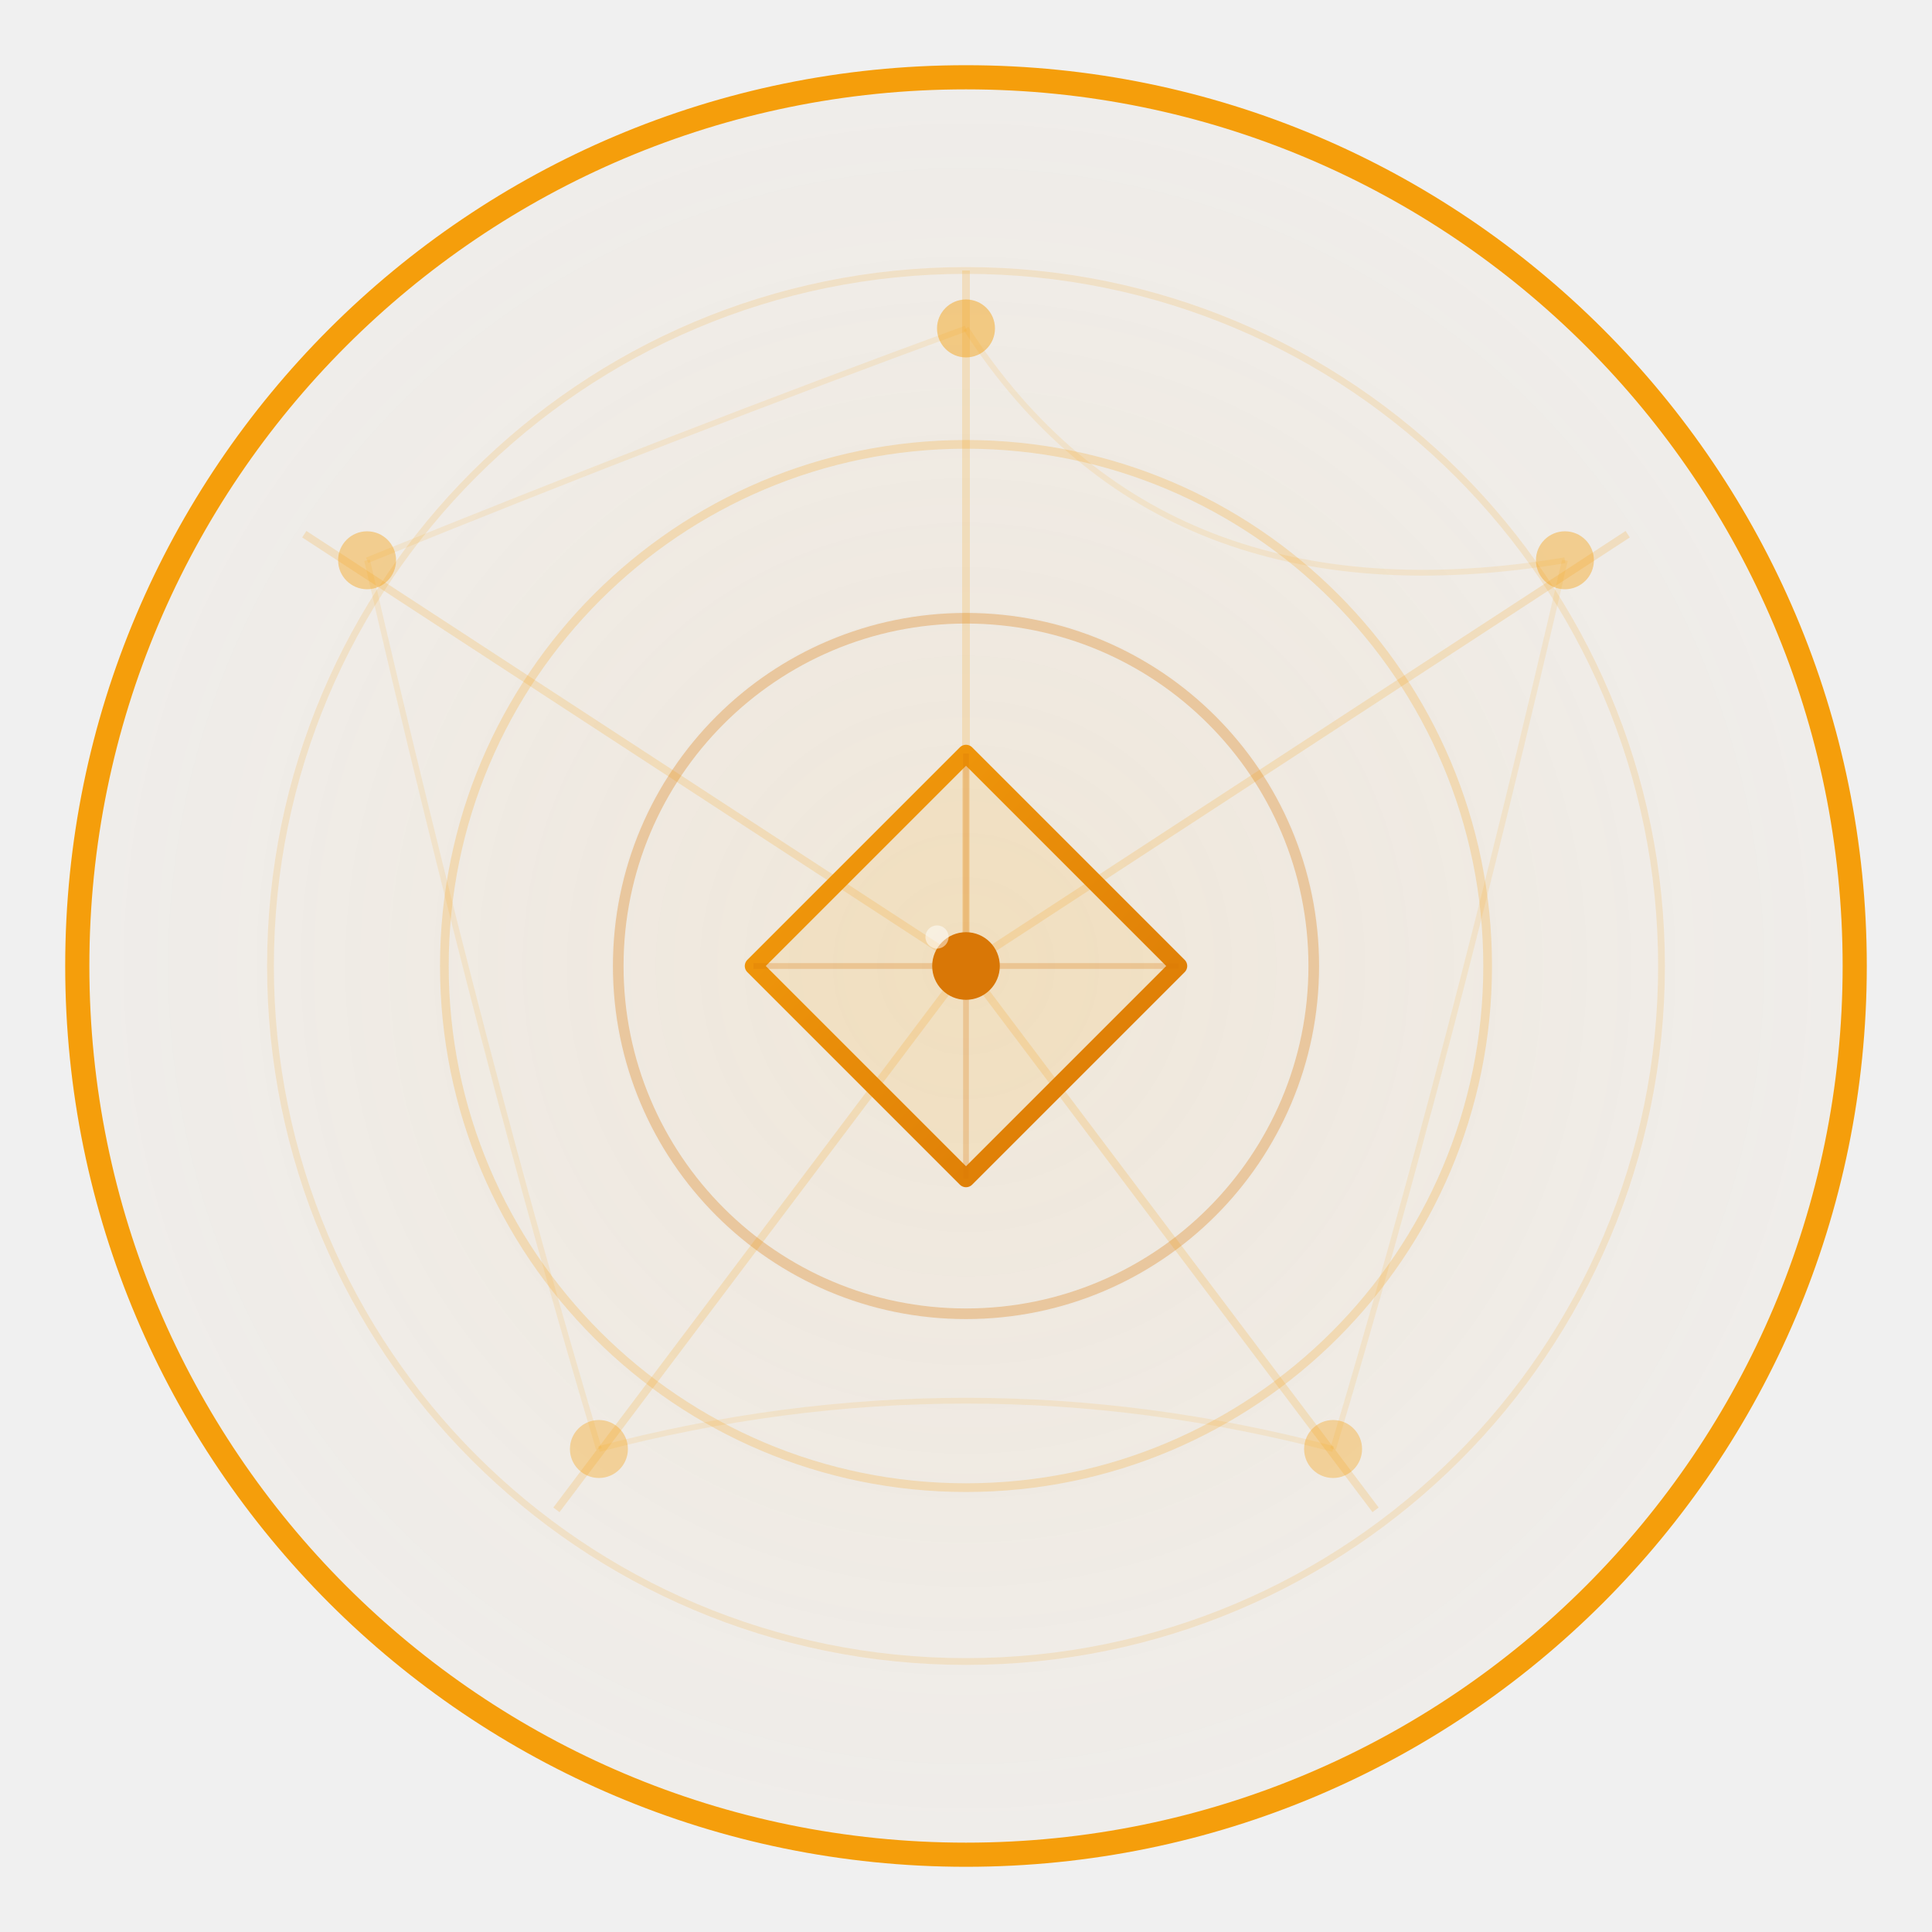
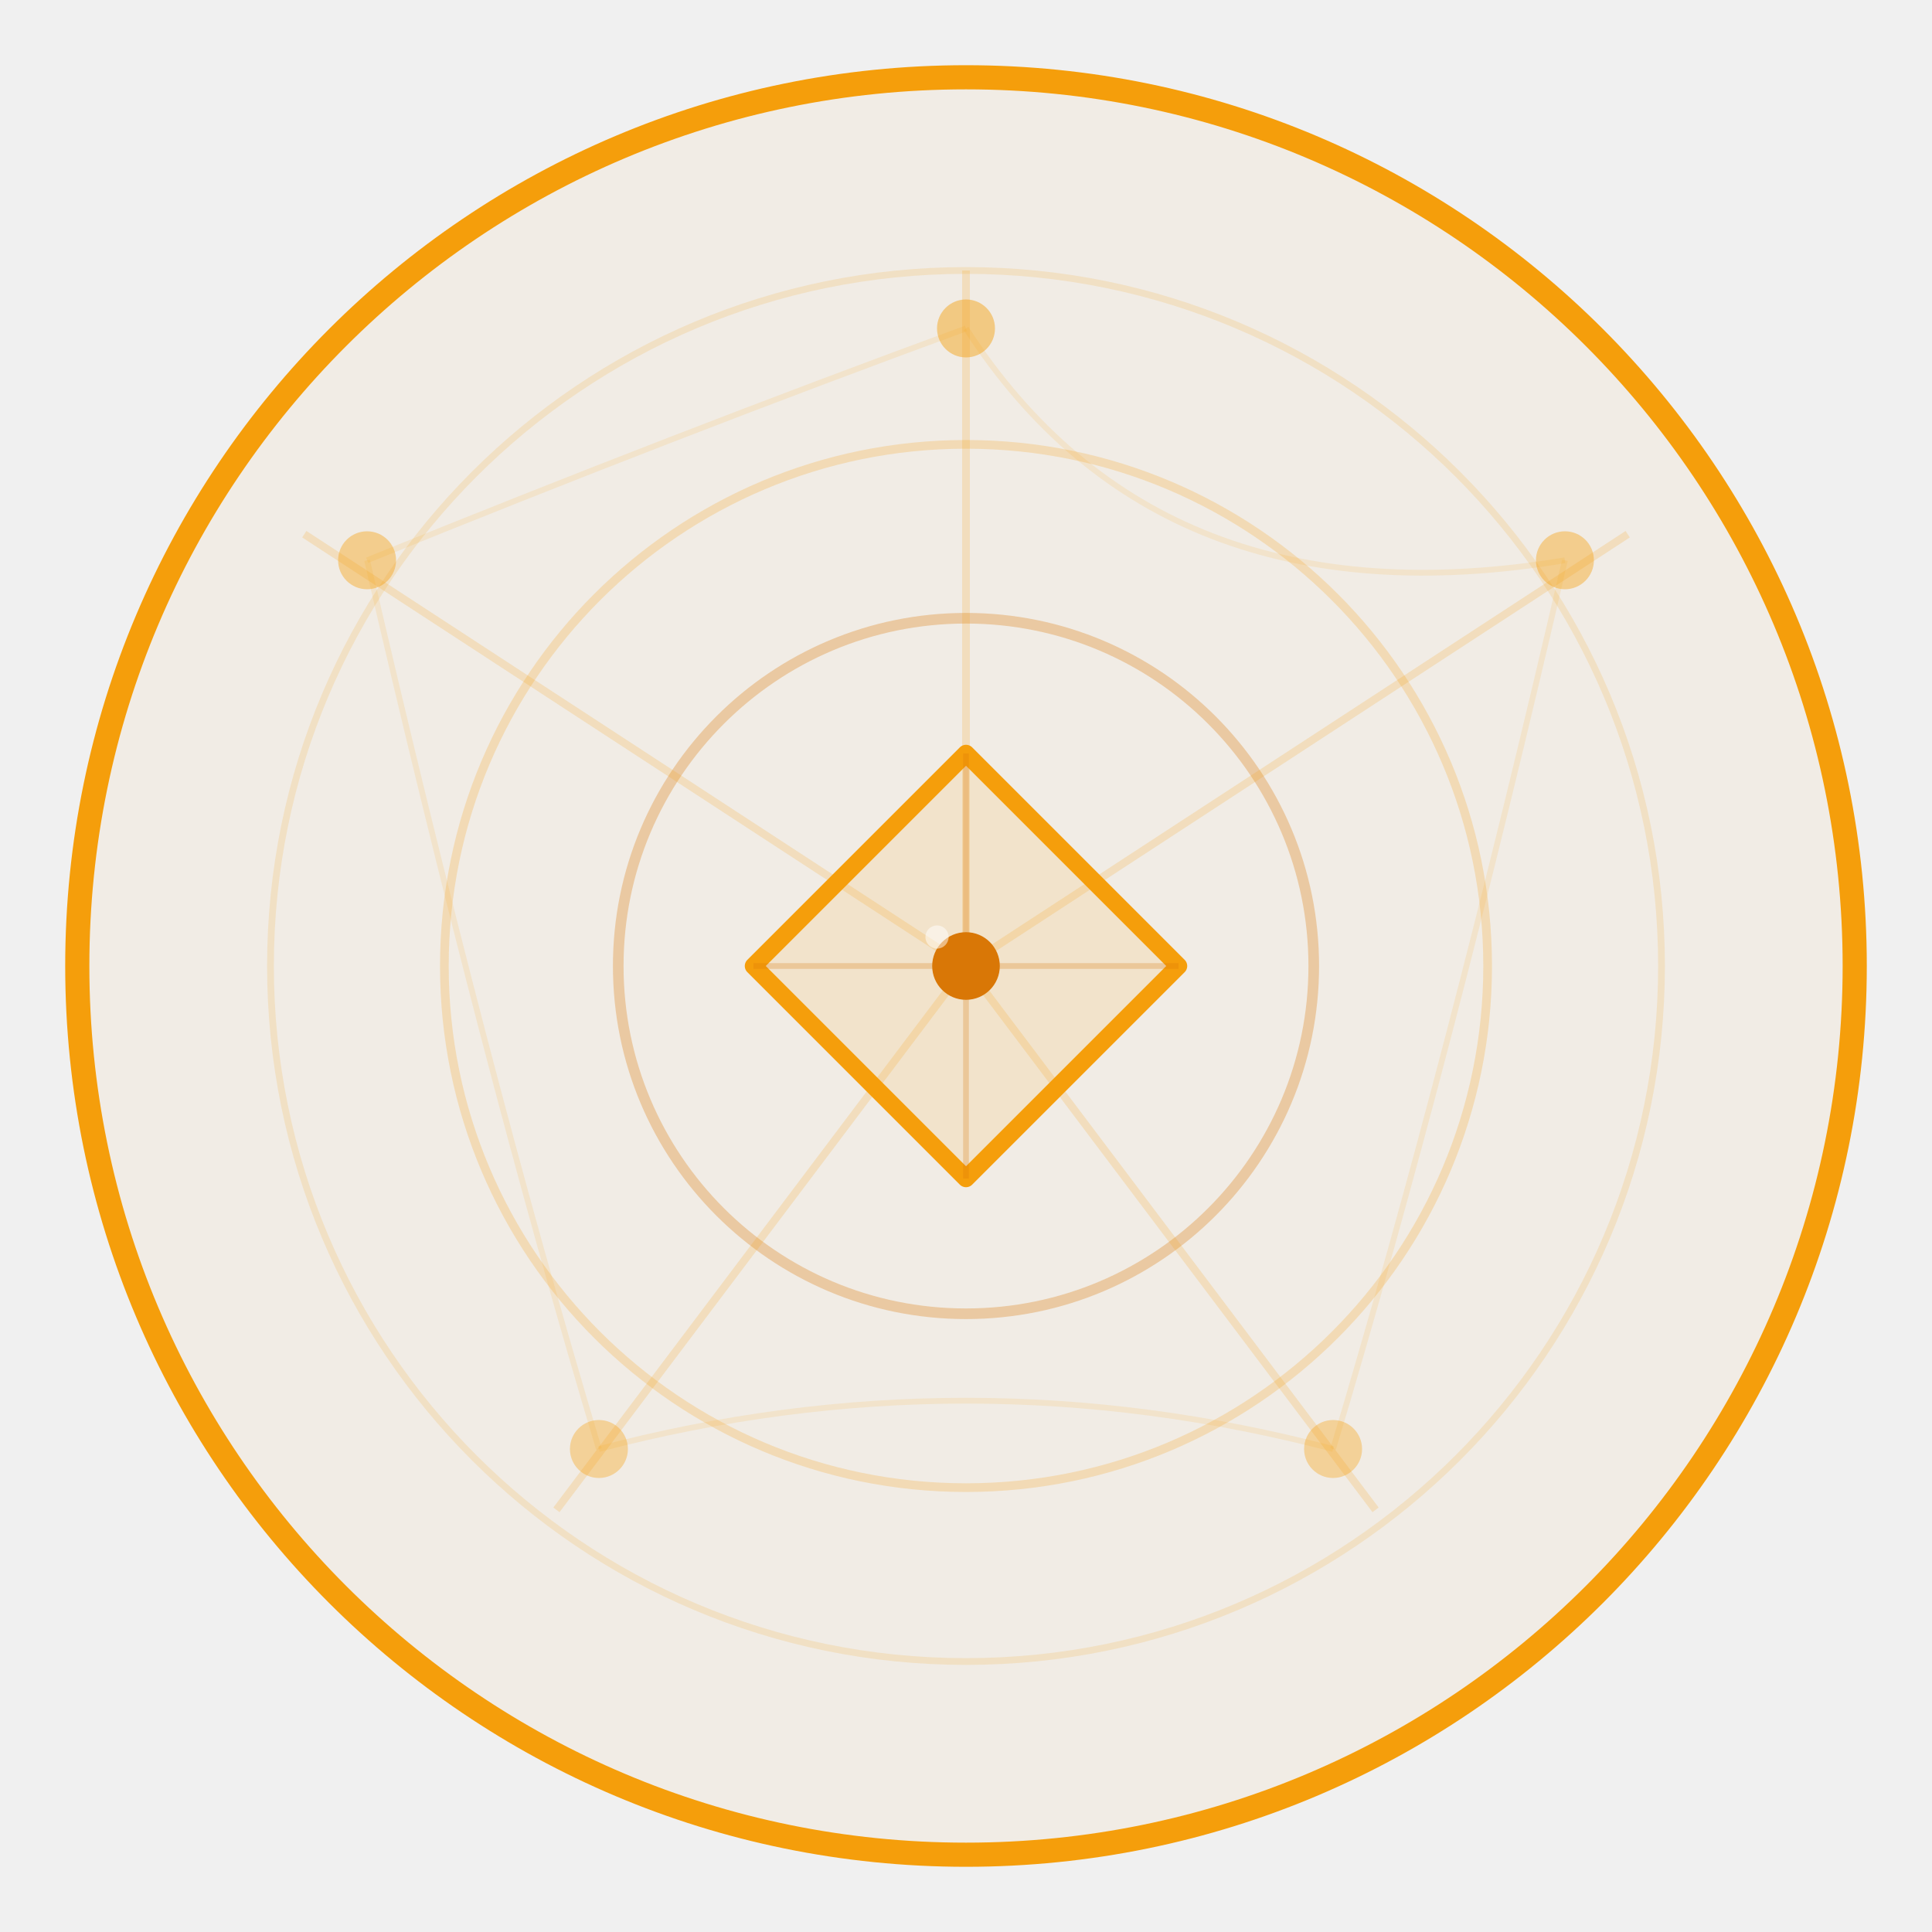
<svg xmlns="http://www.w3.org/2000/svg" viewBox="0 0 200 200" width="200" height="200">
-   <defs>
-     <radialGradient id="smaran-bg" cx="50%" cy="50%" r="50%">
-       <stop offset="0%" stop-color="#f59e0b" stop-opacity="0.10" />
-       <stop offset="100%" stop-color="#d97706" stop-opacity="0.02" />
-     </radialGradient>
-     <linearGradient id="smaran-gem" x1="0%" y1="0%" x2="100%" y2="100%">
-       <stop offset="0%" stop-color="#f59e0b" />
-       <stop offset="100%" stop-color="#d97706" />
-     </linearGradient>
-   </defs>
-   <circle cx="100" cy="100" r="92" fill="url(#smaran-bg)" stroke="#f59e0b" stroke-width="2.5" />
+   <circle cx="100" cy="100" r="92" fill="#f59e0b" fill-opacity="0.05" stroke="#f59e0b" stroke-width="2.5" />
  <circle cx="100" cy="100" r="72" fill="none" stroke="#f59e0b" stroke-width="0.7" stroke-opacity="0.15" />
  <circle cx="100" cy="100" r="54" fill="none" stroke="#f59e0b" stroke-width="0.9" stroke-opacity="0.22" />
  <circle cx="100" cy="100" r="36" fill="none" stroke="#d97706" stroke-width="1.1" stroke-opacity="0.30" />
  <g stroke="#f59e0b" stroke-width="0.8" stroke-opacity="0.18">
    <line x1="100" y1="100" x2="100" y2="28" />
    <line x1="100" y1="100" x2="168.5" y2="55.3" />
    <line x1="100" y1="100" x2="142.4" y2="156.3" />
    <line x1="100" y1="100" x2="57.6" y2="156.3" />
    <line x1="100" y1="100" x2="31.5" y2="55.3" />
  </g>
  <circle cx="100" cy="34" r="3" fill="#f59e0b" fill-opacity="0.45" />
  <circle cx="162" cy="58" r="3" fill="#f59e0b" fill-opacity="0.40" />
  <circle cx="138" cy="150" r="3" fill="#f59e0b" fill-opacity="0.35" />
  <circle cx="62" cy="150" r="3" fill="#f59e0b" fill-opacity="0.35" />
  <circle cx="38" cy="58" r="3" fill="#f59e0b" fill-opacity="0.40" />
-   <path d="M 100,78 L 122,100 L 100,122 L 78,100 Z" fill="#f59e0b" fill-opacity="0.12" stroke="url(#smaran-gem)" stroke-width="1.8" stroke-linejoin="round" />
+   <path d="M 100,78 L 122,100 L 100,122 L 78,100 Z" fill="#f59e0b" fill-opacity="0.12" stroke="#f59e0b" stroke-width="1.8" stroke-linejoin="round" />
  <line x1="100" y1="78" x2="100" y2="122" stroke="#d97706" stroke-width="0.6" stroke-opacity="0.25" />
  <line x1="78" y1="100" x2="122" y2="100" stroke="#d97706" stroke-width="0.6" stroke-opacity="0.25" />
  <circle cx="100" cy="100" r="3.5" fill="#d97706" />
  <circle cx="97" cy="97" r="1.2" fill="#ffffff" fill-opacity="0.5" />
  <path d="M 100,34 Q 120,65 162,58" fill="none" stroke="#f59e0b" stroke-width="0.6" stroke-opacity="0.12" />
  <path d="M 162,58 Q 150,110 138,150" fill="none" stroke="#f59e0b" stroke-width="0.6" stroke-opacity="0.12" />
  <path d="M 138,150 Q 100,140 62,150" fill="none" stroke="#f59e0b" stroke-width="0.6" stroke-opacity="0.12" />
  <path d="M 62,150 Q 50,110 38,58" fill="none" stroke="#f59e0b" stroke-width="0.6" stroke-opacity="0.12" />
  <path d="M 38,58 Q 70,45 100,34" fill="none" stroke="#f59e0b" stroke-width="0.6" stroke-opacity="0.12" />
</svg>
